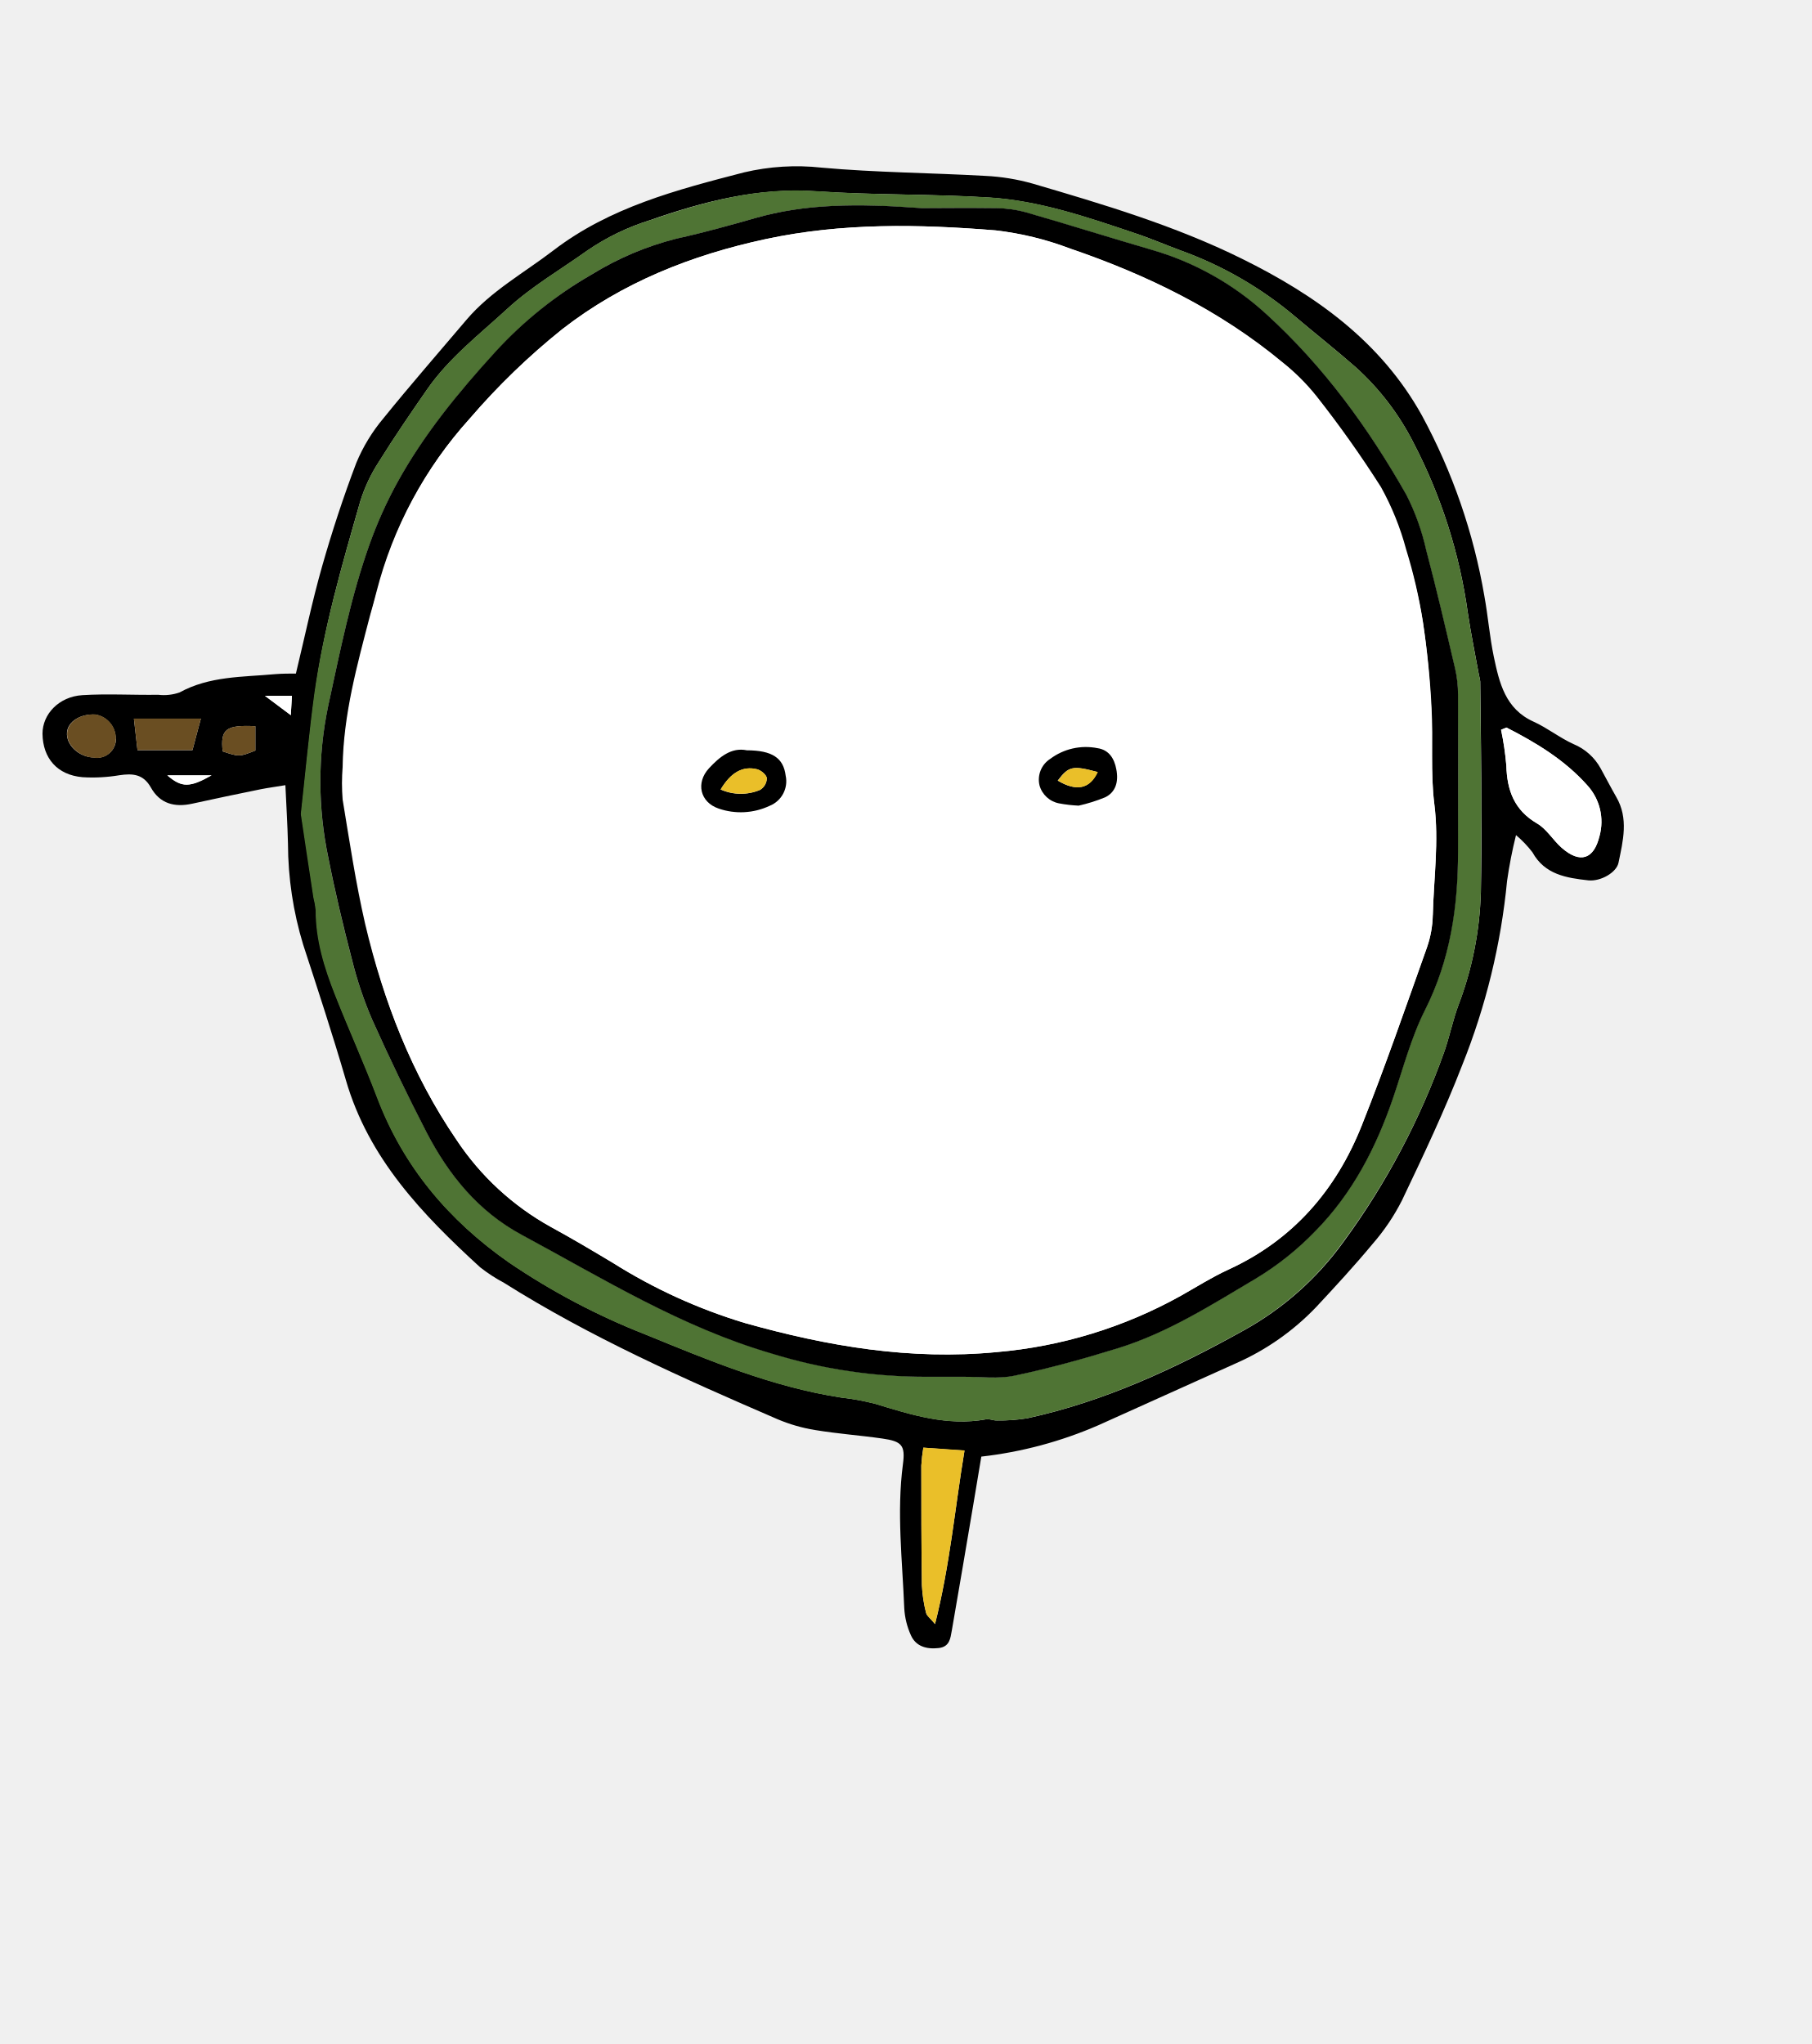
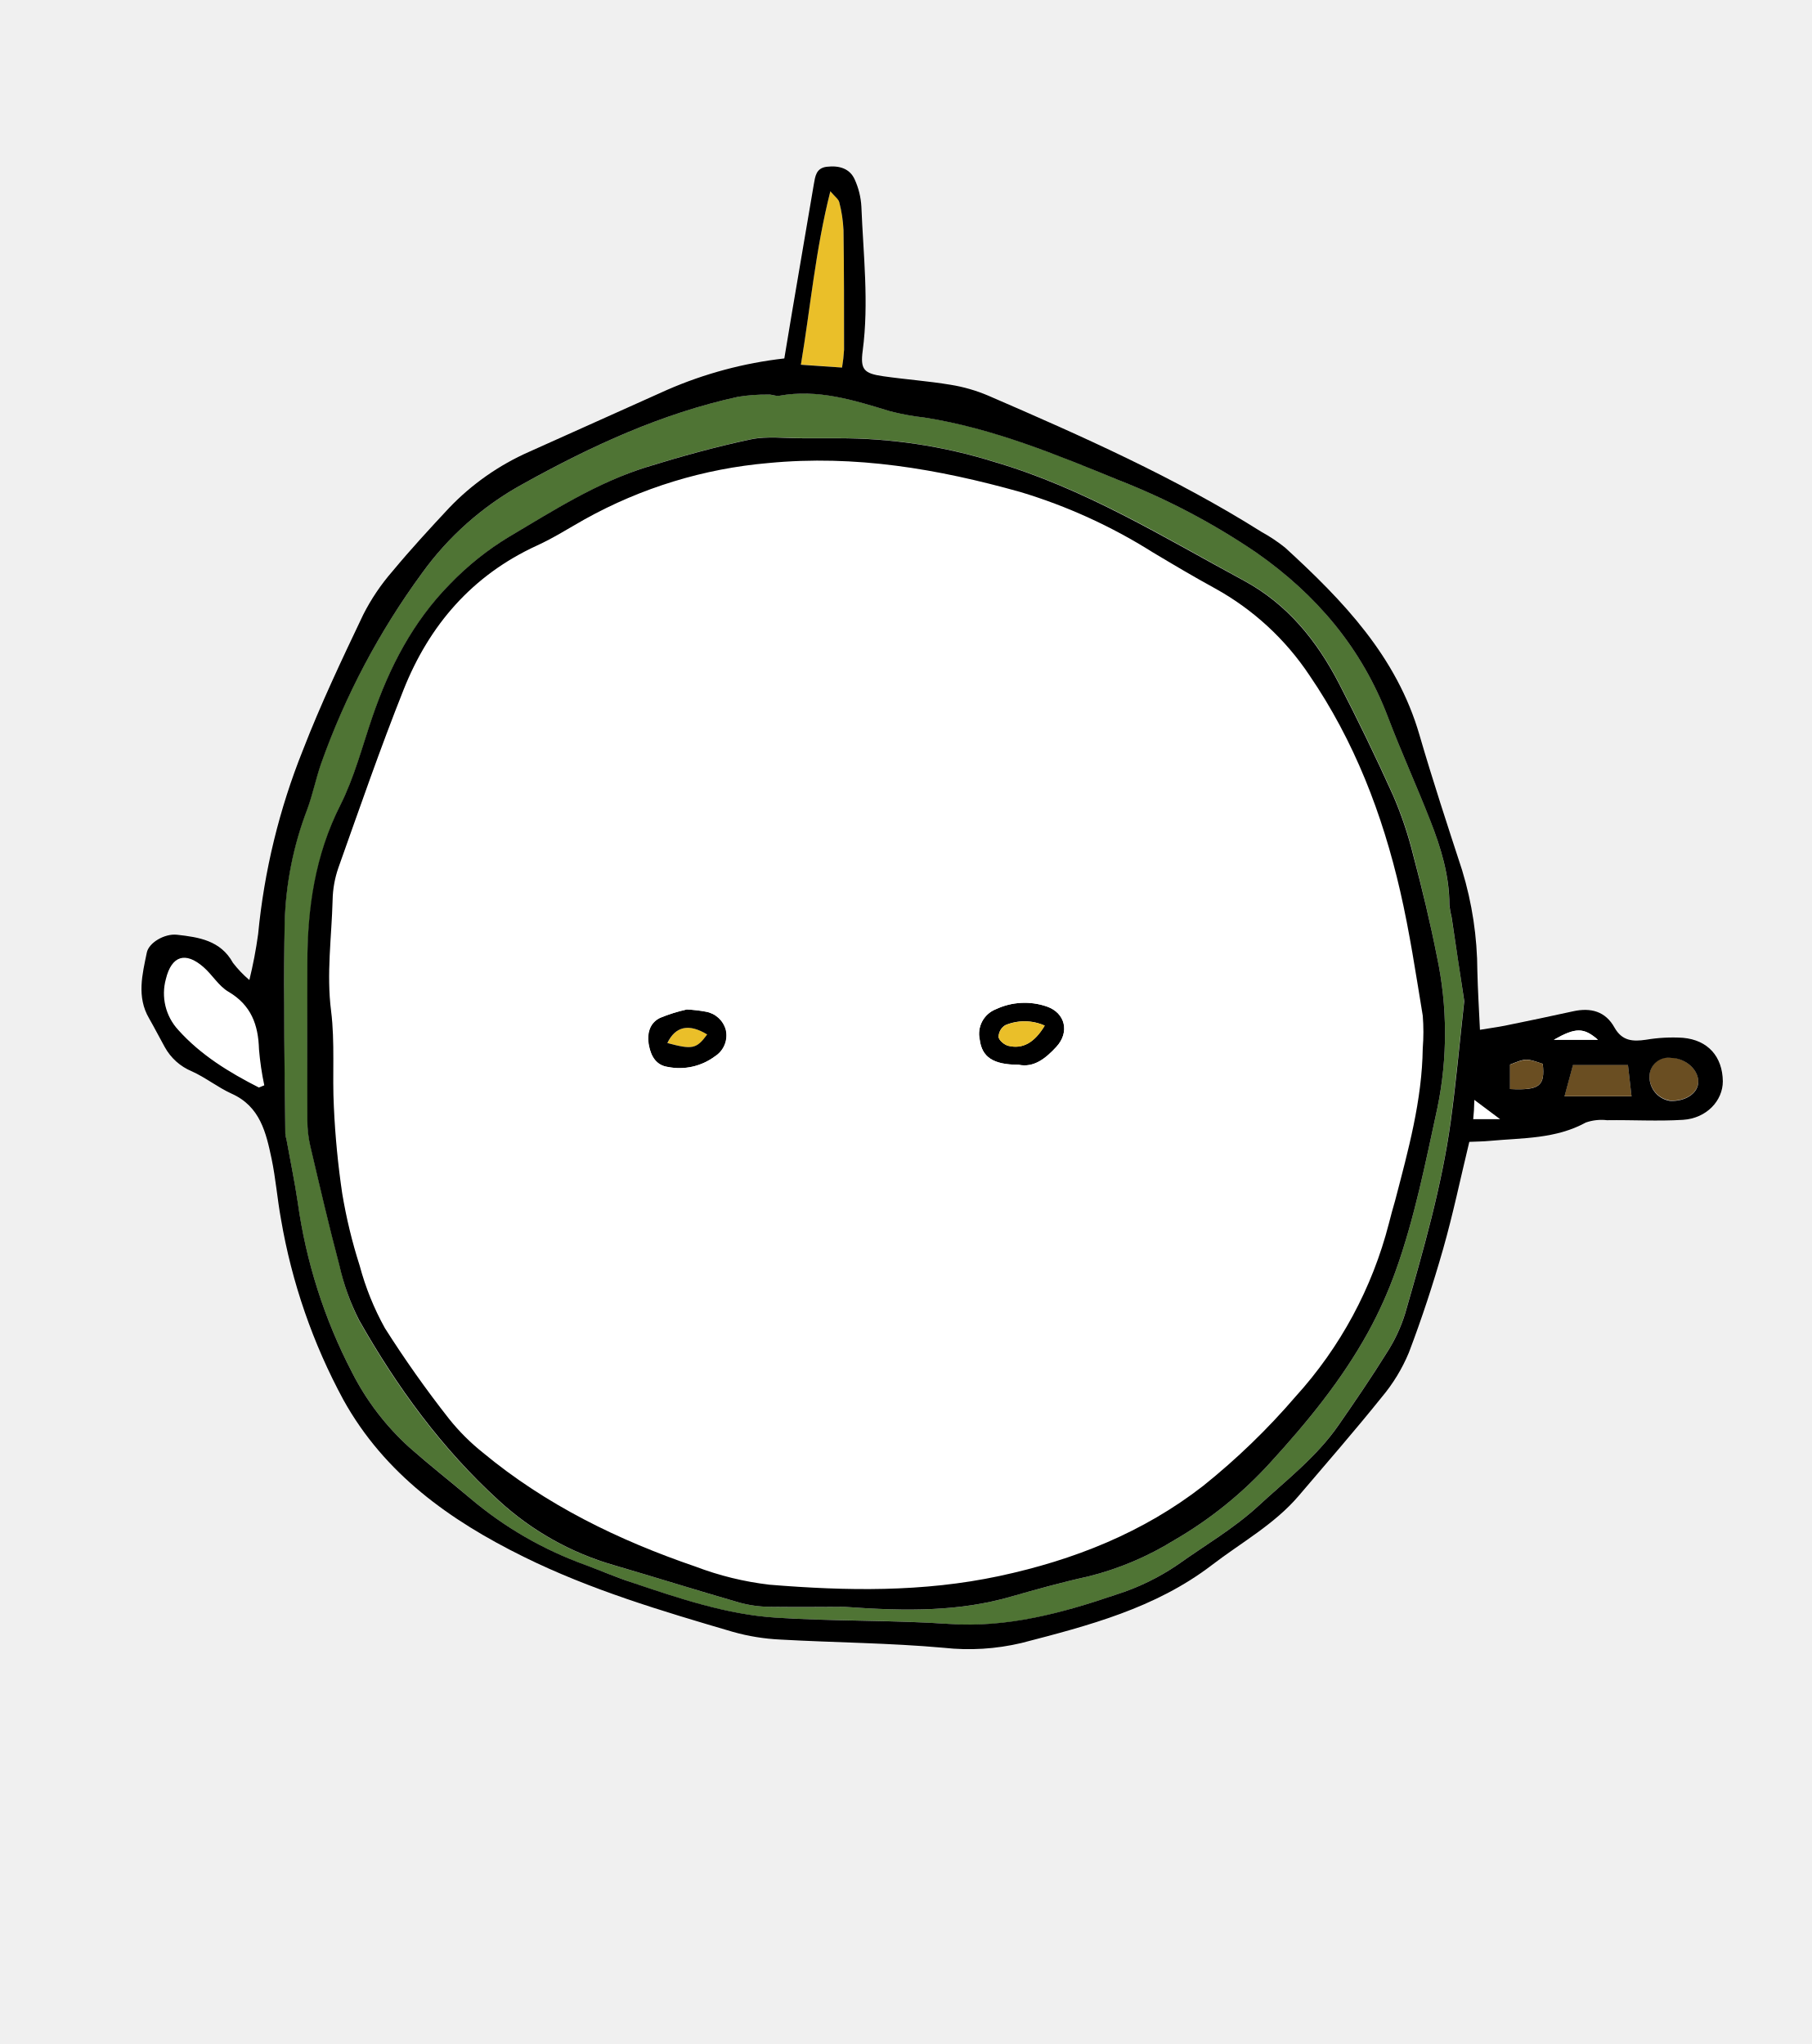
<svg xmlns="http://www.w3.org/2000/svg" id="圖層_1" data-name="圖層 1" viewBox="0 0 287.81 324.7">
  <defs>
-     <style>.cls-1{fill:#fff;}.cls-2{fill:#4f7434;}.cls-3{fill:#eabf29;}.cls-4{fill:#6a4e22;}</style>
+     <style>.cls-1{fill:#eabf29;}.cls-2{fill:#fff;}.cls-3{fill:#6a4e22;}.cls-4{fill:#4f7434;}</style>
  </defs>
-   <path d="M256.72,126.6c2,3.42,1.07,7,.36,10.45-.31,1.54-2.82,3-4.79,2.8-3.46-.39-6.92-.9-8.88-4.46a17.58,17.58,0,0,0-2.61-2.73,71.38,71.38,0,0,0-1.42,7.27,105.62,105.62,0,0,1-7.11,29.23c-2.83,7.32-6.21,14.44-9.59,21.54a33.74,33.74,0,0,1-4.64,6.88c-2.88,3.47-5.94,6.79-9,10.07a39.77,39.77,0,0,1-12.71,8.91q-10.92,4.91-21.83,9.83a64.84,64.84,0,0,1-18.63,5c-.42,2.54-.84,5-1.25,7.49-1.14,6.72-2.27,13.45-3.44,20.16-.22,1.22-.34,2.56-2.07,2.76-2,.23-3.64-.3-4.41-2a12,12,0,0,1-1.07-4.33c-.3-7.62-1.22-15.23-.21-22.88.4-3-.18-3.63-3.27-4.07-3.55-.51-7.13-.76-10.67-1.35a25.77,25.77,0,0,1-6-1.73c-14.87-6.43-29.68-13-43.43-21.66a25.8,25.8,0,0,1-3.78-2.46c-9.19-8.41-17.72-17.28-21.33-29.74-2.1-7.21-4.45-14.36-6.78-21.5a55.61,55.61,0,0,1-2.42-16.06c-.07-3-.26-6-.41-9.29-1.5.25-2.73.41-3.94.65-3.62.74-7.25,1.49-10.86,2.29-2.8.62-5.14,0-6.57-2.58-1.21-2.14-2.89-2.25-5-1.94a25.56,25.56,0,0,1-5.86.31c-4-.35-6.3-3-6.35-6.91,0-3.09,2.59-5.88,6.32-6.12,4-.25,8,0,12.07-.06a7.57,7.57,0,0,0,3.38-.37c4.78-2.62,10-2.43,15.2-2.91C44.85,107,46,107,47,107c1.42-5.87,2.59-11.52,4.17-17.06s3.37-11,5.43-16.42a27.25,27.25,0,0,1,4.31-7.08C65.21,61.12,69.69,56,74.11,50.78c3.89-4.56,9.12-7.42,13.79-11,9-6.89,19.65-9.64,30.26-12.39a36.3,36.3,0,0,1,12.34-.76c8.63.78,17.33.82,26,1.31A33.45,33.45,0,0,1,164,29.16c11.32,3.32,22.64,6.69,33.26,11.94,11.7,5.78,22.06,13.14,28.59,24.89a93.11,93.11,0,0,1,9.93,28.73c.58,3.18.83,6.43,1.49,9.59.88,4.15,1.81,8.31,6.34,10.34,2.2,1,4.14,2.57,6.34,3.56a8.7,8.7,0,0,1,4.29,3.85C255.07,123.56,255.86,125.1,256.72,126.6Zm-2.66,6.22a8.57,8.57,0,0,0-1.95-8.09c-3.58-4-8.1-6.76-12.82-9.16l-.86.35a46,46,0,0,1,.84,5.71c.11,3.91,1.25,7.05,4.87,9.17,1.54.9,2.55,2.67,3.93,3.88C251,137.24,253.17,136.5,254.05,132.83Zm-18.84,9q.12-6.57.08-13.15c0-6.8-.11-13.61-.18-20.41a6.19,6.19,0,0,0-.2-1c-.59-3.29-1.28-6.57-1.77-9.88a83.34,83.34,0,0,0-8.61-27,41.23,41.23,0,0,0-9.22-12.06c-3.13-2.75-6.41-5.33-9.57-8a59.39,59.39,0,0,0-18.23-10.53c-2.49-.92-4.95-2-7.46-2.81-7.45-2.51-15-5.08-22.84-5.59-9.18-.6-18.43-.37-27.6-1S111.73,32,103.18,35a37.08,37.08,0,0,0-9.87,4.79c-4.28,3.06-8.84,5.69-12.76,9.3-4.42,4.07-9.22,7.76-12.69,12.75-2.64,3.8-5.25,7.62-7.69,11.54a25.25,25.25,0,0,0-2.94,6.25C54.34,89.7,51.39,99.8,50,110.25c-.84,6.17-1.4,12.38-2.14,19.07.64,4.16,1.33,8.71,2,13.27a13.44,13.44,0,0,1,.36,2c0,4.71,1.36,9.12,3.05,13.43,2.15,5.48,4.6,10.86,6.69,16.36,4.17,11,11.36,19.48,20.9,26.16A109.87,109.87,0,0,0,102.59,212c10.06,4.11,20.1,8.3,31,10a39.19,39.19,0,0,1,5.45,1c5.75,1.75,11.47,3.58,17.62,2.46.54-.1,1.14.22,1.71.19a28.4,28.4,0,0,0,4.81-.35c12.21-2.66,23.42-7.86,34.26-13.89a48.34,48.34,0,0,0,16-14.18A117.76,117.76,0,0,0,229.43,167c.83-2.4,1.33-4.92,2.21-7.29A54.39,54.39,0,0,0,235.21,141.79ZM148.52,258c2.38-9.41,3.15-18.42,4.68-27.56l-6.54-.47a26.54,26.54,0,0,0-.32,2.83c0,6.34,0,12.68.09,19a21.65,21.65,0,0,0,.67,4.43C147.22,256.7,147.78,257.08,148.52,258ZM46.37,110.54H42.09l4.1,3.07C46.26,112.29,46.31,111.51,46.37,110.54Zm-5.81,8.69v-3.87c-4.7-.23-5.57.48-5.19,4C38,120.24,38,120.24,40.56,119.23Zm-7,3.94h-7C28.87,125.15,30.15,125.12,33.6,123.17Zm-1.69-9H21.27c.2,1.8.38,3.35.57,5h8.73C31,117.46,31.43,116,31.91,114.15Zm-13.49,3.22a3.86,3.86,0,0,0-3.23-3.88c-2.37-.14-4.36,1.11-4.51,2.82-.18,2,1.89,3.95,4.26,4A3,3,0,0,0,18.42,117.38Z" />
-   <path class="cls-1" d="M252.11,124.74a8.57,8.57,0,0,1,1.95,8.09c-.89,3.68-3.09,4.41-6,1.86-1.39-1.22-2.39-3-3.93-3.88-3.62-2.12-4.76-5.26-4.87-9.17a46,46,0,0,0-.84-5.71l.86-.35C244,118,248.53,120.71,252.11,124.74Z" />
-   <path class="cls-2" d="M235.29,128.64q0,6.58-.08,13.15a54.39,54.39,0,0,1-3.57,17.94c-.88,2.38-1.38,4.89-2.21,7.29a117.76,117.76,0,0,1-16.06,30.22,48.34,48.34,0,0,1-16,14.18c-10.85,6-22,11.23-34.26,13.89a28.4,28.4,0,0,1-4.81.35c-.57,0-1.17-.29-1.71-.19-6.16,1.13-11.87-.71-17.62-2.46a39.19,39.19,0,0,0-5.45-1c-10.85-1.66-20.89-5.86-31-10a109.87,109.87,0,0,1-21.74-11.47c-9.54-6.68-16.73-15.18-20.9-26.16-2.09-5.51-4.53-10.88-6.69-16.36-1.7-4.31-3.07-8.72-3.05-13.43a13.44,13.44,0,0,0-.36-2c-.7-4.56-1.39-9.11-2-13.27.74-6.69,1.31-12.9,2.14-19.07C51.39,99.8,54.34,89.7,57.23,79.6a25.25,25.25,0,0,1,2.94-6.25c2.44-3.92,5.05-7.74,7.69-11.54,3.47-5,8.26-8.68,12.69-12.75,3.92-3.61,8.48-6.24,12.76-9.3A37.08,37.08,0,0,1,103.18,35c8.56-2.93,17.16-5.3,26.43-4.64s18.42.43,27.6,1c7.89.51,15.38,3.08,22.84,5.59,2.51.85,5,1.9,7.46,2.81a59.39,59.39,0,0,1,18.23,10.53c3.17,2.7,6.45,5.28,9.57,8a41.23,41.23,0,0,1,9.22,12.06,83.34,83.34,0,0,1,8.61,27c.49,3.31,1.17,6.59,1.77,9.88a6.19,6.19,0,0,1,.2,1C235.18,115,235.27,121.84,235.29,128.64Zm-3.72,6.64q.07-12.46,0-24.93a18.31,18.31,0,0,0-.47-4.1c-1.48-6.3-2.94-12.61-4.6-18.86a37.11,37.11,0,0,0-3.15-8.77c-6-10.62-13.12-20.4-22.22-28.68a45.65,45.65,0,0,0-18.27-10.25c-6.65-1.94-13.26-4-19.92-5.94a18.75,18.75,0,0,0-4.78-.67c-4.62-.09-9.25,0-11.84,0-10.26-.76-18.43-.71-26.45,1.6-4.1,1.17-8.21,2.32-12.37,3.23a47.92,47.92,0,0,0-13.59,5.74A63.68,63.68,0,0,0,78.65,56C72.76,62.42,67.3,69.08,63.09,76.71A67.48,67.48,0,0,0,58.7,86.5c-3,8.39-4.71,17.12-6.6,25.82a58.62,58.62,0,0,0,.06,24c1.07,5.44,2.36,10.85,3.76,16.21A60.59,60.59,0,0,0,59.13,162q4.05,9,8.61,17.79c3.52,6.79,8.19,12.57,15.1,16.29,12.9,7,25.35,14.67,39.67,18.86a82.58,82.58,0,0,0,24.87,3.74c1.85,0,3.7,0,5.55,0,2.74,0,5.58.38,8.21-.18,5.53-1.17,11-2.69,16.41-4.36,7.91-2.45,14.86-6.89,21.92-11.08a46.3,46.3,0,0,0,9.45-7.55c5.89-6,9.63-13.22,12.31-21.08,1.61-4.7,2.86-9.6,5.08-14C230.36,152.46,231.52,144,231.57,135.28Z" />
-   <path d="M231.59,110.35q.05,12.46,0,24.93c0,8.74-1.21,17.18-5.25,25.18-2.22,4.4-3.47,9.3-5.08,14-2.69,7.86-6.42,15.09-12.31,21.08a46.3,46.3,0,0,1-9.45,7.55c-7.07,4.19-14,8.63-21.92,11.08-5.4,1.67-10.88,3.19-16.41,4.36-2.63.56-5.47.16-8.21.18-1.85,0-3.7,0-5.55,0A82.58,82.58,0,0,1,122.51,215c-14.32-4.19-26.77-11.9-39.67-18.86-6.91-3.73-11.58-9.51-15.1-16.29Q63.2,171.07,59.13,162a60.59,60.59,0,0,1-3.21-9.51c-1.4-5.37-2.69-10.77-3.76-16.21a58.62,58.62,0,0,1-.06-24c1.89-8.69,3.6-17.43,6.6-25.82a67.48,67.48,0,0,1,4.39-9.78c4.2-7.63,9.67-14.3,15.55-20.74A63.68,63.68,0,0,1,93.94,43.63a47.92,47.92,0,0,1,13.59-5.74c4.16-.91,8.27-2.06,12.37-3.23,8-2.3,16.19-2.36,26.45-1.6,2.59,0,7.21-.06,11.84,0a18.75,18.75,0,0,1,4.78.67c6.66,1.92,13.27,4,19.92,5.94a45.65,45.65,0,0,1,18.27,10.25c9.09,8.28,16.21,18.07,22.22,28.68a37.11,37.11,0,0,1,3.15,8.77c1.66,6.25,3.12,12.56,4.6,18.86A18.31,18.31,0,0,1,231.59,110.35Zm-4,35c.15-5.87,1-11.69.24-17.63-.63-5-.17-10.16-.44-15.24A135.3,135.3,0,0,0,226,98.73a81.37,81.37,0,0,0-2.77-11.45,43.64,43.64,0,0,0-4-9.91,174.8,174.8,0,0,0-10.23-14.43,34.08,34.08,0,0,0-5.38-5.37c-10-8.32-21.52-13.92-33.74-18.09a49.06,49.06,0,0,0-11.75-2.88c-12.2-1-24.38-1.22-36.53,1.38C109.81,40.52,98.82,44.89,89.3,52.3A110,110,0,0,0,74.61,66.5,64.89,64.89,0,0,0,59.8,94c-.31,1.23-.64,2.45-1,3.67-2.07,7.94-4.27,15.86-4.38,24.17a32.19,32.19,0,0,0,0,5.18c1.09,6.61,2.08,13.25,3.58,19.77C60.9,159,65.38,170.63,72.53,181.1a42.89,42.89,0,0,0,14.89,13.77c3.35,1.83,6.63,3.78,9.91,5.74a85.74,85.74,0,0,0,21,9.57c13.16,3.69,26.27,5.93,40,4.61a72.94,72.94,0,0,0,29.22-8.94c2.52-1.42,5-3,7.6-4.18,10.24-4.7,17.06-12.61,21.14-22.87,3.72-9.34,7-18.85,10.37-28.32A16.61,16.61,0,0,0,227.58,145.36Z" />
-   <path class="cls-1" d="M227.82,127.74c.74,5.94-.09,11.76-.24,17.63a16.61,16.61,0,0,1-.91,5.1c-3.37,9.47-6.66,19-10.37,28.32-4.08,10.25-10.9,18.16-21.14,22.87-2.62,1.21-5.08,2.76-7.6,4.18a72.94,72.94,0,0,1-29.22,8.94c-13.74,1.32-26.85-.91-40-4.61a85.74,85.74,0,0,1-21-9.57c-3.27-2-6.56-3.9-9.91-5.74A42.89,42.89,0,0,1,72.53,181.1C65.38,170.63,60.9,159,58.09,146.77c-1.5-6.52-2.49-13.16-3.58-19.77a32.19,32.19,0,0,1,0-5.18c.1-8.31,2.31-16.22,4.38-24.17.32-1.23.65-2.45,1-3.67A64.89,64.89,0,0,1,74.61,66.5,110,110,0,0,1,89.3,52.3c9.52-7.41,20.51-11.78,32.37-14.32,12.16-2.61,24.33-2.36,36.53-1.38A49.06,49.06,0,0,1,170,39.48c12.22,4.18,23.73,9.78,33.74,18.09a34.08,34.08,0,0,1,5.38,5.37,174.8,174.8,0,0,1,10.23,14.43,43.64,43.64,0,0,1,4,9.91A81.37,81.37,0,0,1,226,98.73a135.3,135.3,0,0,1,1.33,13.77C227.65,117.57,227.19,122.72,227.82,127.74Zm-52.28-1.09c1.64-.79,2.16-2.46,1.76-4.45-.34-1.68-1.14-3.08-3-3.35a9.44,9.44,0,0,0-7.5,1.7,3.92,3.92,0,0,0-1.71,4.19,4,4,0,0,0,3.12,2.88,22,22,0,0,0,3.1.36A25.87,25.87,0,0,0,175.55,126.65ZM122.24,128a4.2,4.2,0,0,0,2.55-4.81c-.35-2.78-2.12-4-6.18-4-2.43-.51-4.32,1-6,2.85-2.14,2.32-1.41,5.38,1.52,6.4A10.77,10.77,0,0,0,122.24,128Z" />
-   <path d="M177.31,122.2c.4,2-.12,3.65-1.76,4.45a25.87,25.87,0,0,1-4.22,1.33,22,22,0,0,1-3.1-.36,4,4,0,0,1-3.12-2.88,3.92,3.92,0,0,1,1.71-4.19,9.44,9.44,0,0,1,7.5-1.7C176.16,119.12,177,120.52,177.31,122.2ZM168,124c2.92,1.75,5.06,1.37,6.33-1.36C170.35,121.57,169.75,121.71,168,124Z" />
-   <path class="cls-3" d="M174.38,122.65c-1.27,2.72-3.41,3.11-6.33,1.36C169.75,121.71,170.35,121.57,174.38,122.65Z" />
-   <path class="cls-3" d="M153.2,230.41c-1.52,9.14-2.3,18.15-4.68,27.56-.74-.89-1.31-1.27-1.42-1.75a21.65,21.65,0,0,1-.67-4.43c-.09-6.34-.09-12.67-.09-19a26.54,26.54,0,0,1,.32-2.83Z" />
-   <path d="M124.79,123.2a4.2,4.2,0,0,1-2.55,4.81,10.77,10.77,0,0,1-8.1.43c-2.94-1-3.66-4.08-1.52-6.4,1.67-1.8,3.56-3.36,6-2.85C122.67,119.2,124.44,120.42,124.79,123.2Zm-4.06,2.28a2.23,2.23,0,0,0,1.07-1.85c-.06-.55-.92-1.27-1.55-1.42-2.28-.56-4.15.48-5.79,3.21A7.88,7.88,0,0,0,120.73,125.48Z" />
-   <path class="cls-3" d="M121.81,123.62a2.23,2.23,0,0,1-1.07,1.85,7.88,7.88,0,0,1-6.27-.07c1.64-2.73,3.52-3.77,5.79-3.21C120.88,122.35,121.74,123.08,121.81,123.62Z" />
-   <path class="cls-1" d="M42.09,110.54h4.28c-.06,1-.1,1.74-.18,3.07Z" />
-   <path class="cls-4" d="M40.56,115.36v3.87c-2.55,1-2.55,1-5.19.14C35,115.84,35.85,115.12,40.56,115.36Z" />
-   <path class="cls-1" d="M26.6,123.17h7C30.15,125.12,28.87,125.15,26.6,123.17Z" />
-   <path class="cls-4" d="M21.27,114.15H31.91c-.48,1.8-.88,3.31-1.34,5H21.83C21.64,117.5,21.47,115.95,21.27,114.15Z" />
-   <path class="cls-4" d="M15.18,113.49a3.86,3.86,0,0,1,3.23,3.88,3,3,0,0,1-3.48,3c-2.37-.1-4.44-2.06-4.26-4C10.82,114.6,12.81,113.36,15.18,113.49Z" />
+   <path class="cls-1" d="M112.36,164.33c-1.7,2.3-2.3,2.44-6.33,1.36C107.3,163,109.44,162.57,112.36,164.33Z" />
+   <path class="cls-2" d="M41.13,172.76c-4.72-2.41-9.25-5.14-12.82-9.16a8.57,8.57,0,0,1-1.95-8.09c.89-3.68,3.09-4.41,6-1.86,1.39,1.22,2.39,3,3.93,3.88,3.62,2.12,4.76,5.26,4.87,9.17a46,46,0,0,0,.84,5.71Z" />
+   <path class="cls-3" d="M265.48,168c2.37.1,4.44,2.06,4.26,4-.15,1.71-2.14,3-4.51,2.82A3.86,3.86,0,0,1,262,171,3,3,0,0,1,265.48,168Z" />
+   <path class="cls-3" d="M258.58,169.14c.19,1.69.37,3.24.57,5H248.5c.48-1.8.88-3.31,1.34-5Z" />
+   <path class="cls-1" d="M134.07,55.56a26.54,26.54,0,0,1-.32,2.83l-6.54-.47c1.52-9.14,2.3-18.15,4.68-27.56.74.89,1.31,1.27,1.42,1.75a21.65,21.65,0,0,1,.67,4.43C134.07,42.89,134.07,49.22,134.07,55.56Z" />
+   <path d="M166.27,159.89c2.94,1,3.66,4.08,1.52,6.4-1.67,1.8-3.56,3.36-6,2.85-4.06,0-5.83-1.23-6.18-4a4.2,4.2,0,0,1,2.55-4.81A10.77,10.77,0,0,1,166.27,159.89Zm-7.67,4.82c.06.55.92,1.27,1.55,1.42,2.28.56,4.15-.48,5.79-3.21a7.88,7.88,0,0,0-6.27-.07A2.23,2.23,0,0,0,158.61,164.71Z" />
+   <path d="M106,165.69c4,1.08,4.63.94,6.33-1.36C109.44,162.57,107.3,163,106,165.69Zm3.05-5.33a22,22,0,0,1,3.1.36,4,4,0,0,1,3.12,2.88,3.92,3.92,0,0,1-1.71,4.19,9.44,9.44,0,0,1-7.5,1.7c-1.84-.26-2.64-1.66-3-3.35-.4-2,.12-3.65,1.76-4.45A25.87,25.87,0,0,1,109.08,160.36Z" />
+   <path class="cls-1" d="M165.95,162.93c-1.64,2.73-3.52,3.77-5.79,3.21-.63-.15-1.49-.88-1.55-1.42a2.23,2.23,0,0,1,1.07-1.85A7.88,7.88,0,0,1,165.95,162.93Z" />
+   <path class="cls-4" d="M117.45,254.58a18.75,18.75,0,0,0,4.78.67c4.62.09,9.25,0,11.84,0,10.26.76,18.43.71,26.45-1.6,4.1-1.17,8.21-2.32,12.37-3.23a47.92,47.92,0,0,0,13.59-5.74,63.68,63.68,0,0,0,15.29-12.34c5.88-6.45,11.35-13.11,15.55-20.74a67.48,67.48,0,0,0,4.39-9.78c3-8.39,4.71-17.12,6.6-25.82a58.62,58.62,0,0,0-.06-24c-1.07-5.44-2.36-10.85-3.76-16.21a60.59,60.59,0,0,0-3.21-9.51q-4.05-9-8.61-17.79c-3.52-6.79-8.19-12.57-15.1-16.29-12.9-7-25.35-14.67-39.67-18.86A82.58,82.58,0,0,0,133,69.6c-1.85,0-3.7,0-5.55,0-2.74,0-5.58-.38-8.21.18-5.53,1.17-11,2.69-16.41,4.36C95,76.61,88,81.05,80.94,85.24a46.3,46.3,0,0,0-9.45,7.55c-5.89,6-9.63,13.22-12.31,21.08-1.61,4.7-2.86,9.6-5.08,14-4,8-5.21,16.44-5.25,25.18q-.07,12.46,0,24.93a18.31,18.31,0,0,0,.47,4.1c1.48,6.3,2.94,12.61,4.6,18.86A37.11,37.11,0,0,0,57,209.71c6,10.62,13.12,20.4,22.22,28.68a45.65,45.65,0,0,0,18.27,10.25C104.19,250.58,110.8,252.67,117.45,254.58ZM230.2,143.72a13.44,13.44,0,0,0,.36,2c.7,4.56,1.39,9.11,2,13.27-.74,6.69-1.31,12.9-2.14,19.07-1.42,10.44-4.37,20.55-7.26,30.65a25.25,25.25,0,0,1-2.94,6.25c-2.44,3.92-5.05,7.74-7.69,11.54-3.47,5-8.26,8.68-12.69,12.75-3.92,3.61-8.48,6.24-12.76,9.3a37.08,37.08,0,0,1-9.87,4.79c-8.56,2.93-17.16,5.3-26.43,4.64s-18.42-.43-27.6-1c-7.89-.51-15.38-3.08-22.84-5.59-2.51-.85-5-1.9-7.46-2.81A59.39,59.39,0,0,1,74.67,238c-3.17-2.7-6.45-5.28-9.57-8a41.23,41.23,0,0,1-9.22-12.06,83.34,83.34,0,0,1-8.61-27c-.49-3.31-1.17-6.59-1.77-9.88a6.19,6.19,0,0,1-.2-1c-.07-6.8-.16-13.61-.18-20.41q0-6.58.08-13.15a54.39,54.39,0,0,1,3.57-17.94c.88-2.38,1.38-4.89,2.21-7.29A117.76,117.76,0,0,1,67,91.09,48.34,48.34,0,0,1,83,76.91c10.85-6,22-11.23,34.26-13.89a28.4,28.4,0,0,1,4.81-.35c.57,0,1.17.29,1.71.19,6.16-1.13,11.87.71,17.62,2.46a39.19,39.19,0,0,0,5.45,1c10.85,1.66,20.89,5.86,31,10a109.87,109.87,0,0,1,21.74,11.47c9.54,6.68,16.73,15.18,20.9,26.16,2.09,5.51,4.53,10.88,6.69,16.36C228.84,134.59,230.21,139,230.2,143.72Z" />
+   <path class="cls-2" d="M234.22,174.72l4.1,3.07H234C234.1,176.83,234.15,176.05,234.22,174.72Z" />
+   <path d="M246.81,165.17h7C251.54,163.19,250.26,163.22,246.81,165.17Zm1.69,9h10.65c-.2-1.8-.38-3.35-.57-5h-8.73C249.38,170.87,249,172.39,248.5,174.18ZM262,171a3.86,3.86,0,0,0,3.23,3.88c2.37.14,4.36-1.11,4.51-2.82.18-2-1.89-3.95-4.26-4A3,3,0,0,0,262,171Zm-22.14-1.85V173c4.7.23,5.57-.48,5.19-4C242.4,168.09,242.4,168.09,239.85,169.11ZM133.75,58.39a26.54,26.54,0,0,0,.32-2.83c0-6.34,0-12.68-.09-19a21.65,21.65,0,0,0-.67-4.43c-.11-.48-.67-.86-1.42-1.75-2.38,9.41-3.15,18.42-4.68,27.56ZM28.12,148.49c3.46.39,6.92.9,8.88,4.46a17.58,17.58,0,0,0,2.61,2.73A71.38,71.38,0,0,0,41,148.4a105.62,105.62,0,0,1,7.11-29.23c2.83-7.32,6.21-14.44,9.59-21.54a33.74,33.74,0,0,1,4.64-6.88c2.88-3.47,5.94-6.79,9-10.07a39.77,39.77,0,0,1,12.71-8.91Q95,66.86,105.95,61.94a64.84,64.84,0,0,1,18.63-5c.42-2.54.84-5,1.25-7.49C127,42.69,128.1,36,129.27,29.25c.22-1.22.34-2.56,2.07-2.76,2-.23,3.64.3,4.41,2a12,12,0,0,1,1.07,4.33c.3,7.62,1.22,15.23.21,22.88-.4,3,.18,3.63,3.27,4.07,3.55.51,7.13.76,10.67,1.35a25.77,25.77,0,0,1,6,1.73c14.87,6.43,29.68,13,43.43,21.66A25.8,25.8,0,0,1,204.13,87c9.19,8.41,17.72,17.28,21.33,29.74,2.1,7.21,4.45,14.36,6.78,21.5a55.61,55.61,0,0,1,2.42,16.06c.07,3,.26,6,.41,9.29,1.5-.25,2.73-.41,3.94-.65,3.62-.74,7.25-1.49,10.86-2.29,2.8-.62,5.14,0,6.57,2.58,1.21,2.14,2.89,2.25,5,1.94a25.56,25.56,0,0,1,5.86-.31c4,.35,6.3,3,6.35,6.91,0,3.09-2.59,5.88-6.32,6.12-4,.25-8,0-12.07.06a7.57,7.57,0,0,0-3.38.37c-4.78,2.62-10,2.43-15.2,2.91-1.12.11-2.25.11-3.3.16-1.42,5.87-2.59,11.52-4.17,17.06s-3.37,11-5.43,16.42a27.25,27.25,0,0,1-4.31,7.08c-4.27,5.32-8.76,10.47-13.18,15.66-3.89,4.56-9.12,7.42-13.79,11-9,6.89-19.65,9.64-30.26,12.39a36.3,36.3,0,0,1-12.34.76c-8.63-.78-17.33-.82-26-1.31a33.45,33.45,0,0,1-7.49-1.22c-11.32-3.32-22.64-6.69-33.26-11.94-11.7-5.78-22.06-13.14-28.59-24.89a93.11,93.11,0,0,1-9.93-28.73c-.58-3.18-.83-6.43-1.49-9.59-.88-4.15-1.81-8.31-6.34-10.34-2.2-1-4.14-2.57-6.34-3.56a8.7,8.7,0,0,1-4.29-3.85c-.84-1.51-1.63-3.06-2.49-4.56-2-3.42-1.07-7-.36-10.45C23.64,149.75,26.15,148.27,28.12,148.49Zm202.32,29.6c.84-6.17,1.4-12.38,2.14-19.07-.64-4.16-1.33-8.71-2-13.27a13.44,13.44,0,0,1-.36-2c0-4.71-1.36-9.12-3.05-13.43-2.15-5.48-4.6-10.86-6.69-16.36-4.17-11-11.36-19.48-20.9-26.16a109.87,109.87,0,0,0-21.74-11.47c-10.06-4.11-20.1-8.3-31-10a39.19,39.19,0,0,1-5.45-1c-5.75-1.75-11.47-3.58-17.62-2.46-.54.1-1.14-.22-1.71-.19a28.4,28.4,0,0,0-4.81.35C105.06,65.68,93.86,70.88,83,76.91A48.34,48.34,0,0,0,67,91.09,117.76,117.76,0,0,0,51,121.31c-.83,2.4-1.33,4.92-2.21,7.29a54.39,54.39,0,0,0-3.57,17.94q-.12,6.57-.08,13.15c0,6.8.11,13.61.18,20.41a6.19,6.19,0,0,0,.2,1c.59,3.29,1.28,6.57,1.77,9.88a83.34,83.34,0,0,0,8.61,27A41.23,41.23,0,0,0,65.1,230c3.13,2.75,6.41,5.33,9.57,8A59.39,59.39,0,0,0,92.9,248.57c2.49.92,4.95,2,7.46,2.81,7.45,2.51,15,5.08,22.84,5.59,9.18.6,18.43.37,27.6,1s17.87-1.71,26.43-4.64a37.08,37.08,0,0,0,9.87-4.79c4.28-3.06,8.84-5.69,12.76-9.3,4.42-4.07,9.22-7.76,12.69-12.75,2.64-3.8,5.25-7.62,7.69-11.54a25.25,25.25,0,0,0,2.94-6.25C226.07,198.64,229,188.53,230.44,178.09ZM32.35,153.65c-2.9-2.55-5.1-1.82-6,1.86a8.57,8.57,0,0,0,1.95,8.09c3.58,4,8.1,6.76,12.82,9.16l.86-.35a46,46,0,0,1-.84-5.71c-.11-3.91-1.25-7.05-4.87-9.17C34.74,156.63,33.74,154.87,32.35,153.65ZM234,177.79h4.28l-4.1-3.07C234.15,176.05,234.1,176.83,234,177.79Z" />
+   <path class="cls-2" d="M155.62,165.14c.35,2.78,2.12,4,6.18,4,2.43.51,4.32-1,6-2.85,2.14-2.32,1.41-5.38-1.52-6.4a10.77,10.77,0,0,0-8.1.43A4.2,4.2,0,0,0,155.62,165.14Zm-52.52,1c.34,1.68,1.14,3.08,3,3.35a9.44,9.44,0,0,0,7.5-1.7,3.92,3.92,0,0,0,1.71-4.19,4,4,0,0,0-3.12-2.88,22,22,0,0,0-3.1-.36,25.87,25.87,0,0,0-4.22,1.33C103.23,162.48,102.71,164.15,103.1,166.14Zm19-92.57c13.74-1.32,26.85.91,40,4.61a85.74,85.74,0,0,1,21,9.57c3.27,2,6.56,3.9,9.91,5.74a42.89,42.89,0,0,1,14.89,13.77c7.15,10.46,11.63,22.07,14.44,34.33,1.5,6.52,2.49,13.16,3.58,19.77a32.19,32.19,0,0,1,0,5.18c-.1,8.31-2.31,16.22-4.38,24.17-.32,1.23-.65,2.45-1,3.67a64.89,64.89,0,0,1-14.81,27.48A110,110,0,0,1,191.11,236c-9.52,7.41-20.51,11.78-32.37,14.32-12.16,2.61-24.33,2.36-36.53,1.38a49.06,49.06,0,0,1-11.75-2.88c-12.22-4.18-23.73-9.78-33.74-18.09a34.08,34.08,0,0,1-5.38-5.37A174.8,174.8,0,0,1,61.1,211a43.64,43.64,0,0,1-4-9.91,81.37,81.37,0,0,1-2.77-11.45A135.3,135.3,0,0,1,53,175.84c-.27-5.08.18-10.22-.44-15.24-.74-5.94.09-11.76.24-17.63a16.61,16.61,0,0,1,.91-5.1c3.37-9.47,6.66-19,10.37-28.32C68.19,99.3,75,91.39,85.25,86.69c2.62-1.21,5.08-2.76,7.6-4.18A72.94,72.94,0,0,1,122.07,73.56Z" />
+   <path class="cls-2" d="M253.81,165.17h-7C250.26,163.22,251.54,163.19,253.81,165.17Z" />
+   <path d="M110.46,248.86a49.06,49.06,0,0,0,11.75,2.88c12.2,1,24.38,1.22,36.53-1.38,11.86-2.54,22.85-6.91,32.37-14.32a110,110,0,0,0,14.69-14.2,64.89,64.89,0,0,0,14.81-27.48c.31-1.23.64-2.45,1-3.67,2.07-7.94,4.27-15.86,4.38-24.17a32.19,32.19,0,0,0,0-5.18c-1.09-6.61-2.08-13.25-3.58-19.77-2.82-12.25-7.29-23.87-14.44-34.33A42.89,42.89,0,0,0,193,93.47c-3.35-1.83-6.63-3.78-9.91-5.74a85.74,85.74,0,0,0-21-9.57c-13.16-3.69-26.27-5.93-40-4.61a72.94,72.94,0,0,0-29.22,8.94c-2.52,1.42-5,3-7.6,4.18C75,91.39,68.19,99.3,64.11,109.55c-3.72,9.34-7,18.85-10.37,28.32a16.61,16.61,0,0,0-.91,5.1c-.15,5.87-1,11.69-.24,17.63.63,5,.17,10.16.44,15.24a135.3,135.3,0,0,0,1.33,13.77,81.37,81.37,0,0,0,2.77,11.45,43.64,43.64,0,0,0,4,9.91A174.8,174.8,0,0,0,71.33,225.4a34.08,34.08,0,0,0,5.38,5.37C86.73,239.08,98.24,244.68,110.46,248.86ZM228.25,152a58.62,58.62,0,0,1,.06,24c-1.89,8.69-3.6,17.43-6.6,25.82a67.48,67.48,0,0,1-4.39,9.78c-4.2,7.63-9.67,14.3-15.55,20.74a63.68,63.68,0,0,1-15.29,12.34,47.92,47.92,0,0,1-13.59,5.74c-4.16.91-8.27,2.06-12.37,3.23-8,2.3-16.19,2.36-26.45,1.6-2.59,0-7.21.06-11.84,0a18.75,18.75,0,0,1-4.78-.67c-6.66-1.92-13.27-4-19.92-5.94a45.65,45.65,0,0,1-18.27-10.25c-9.09-8.28-16.21-18.07-22.22-28.68a37.11,37.11,0,0,1-3.15-8.77c-1.66-6.25-3.12-12.56-4.6-18.86a18.31,18.31,0,0,1-.47-4.1q-.05-12.46,0-24.93c0-8.74,1.21-17.18,5.25-25.18,2.22-4.4,3.47-9.3,5.08-14,2.69-7.86,6.42-15.09,12.31-21.08a46.3,46.3,0,0,1,9.45-7.55c7.07-4.19,14-8.63,21.92-11.08,5.4-1.67,10.88-3.19,16.41-4.36,2.63-.56,5.47-.16,8.21-.18,1.85,0,3.7,0,5.55,0a82.58,82.58,0,0,1,24.87,3.74c14.32,4.19,26.77,11.9,39.67,18.86,6.91,3.73,11.58,9.51,15.1,16.29q4.54,8.77,8.61,17.79a60.59,60.59,0,0,1,3.21,9.51C225.88,141.16,227.18,146.57,228.25,152Z" />
+   <path class="cls-3" d="M239.85,173v-3.87c2.55-1,2.55-1,5.19-.14C245.43,172.5,244.56,173.21,239.85,173Z" />
</svg>
